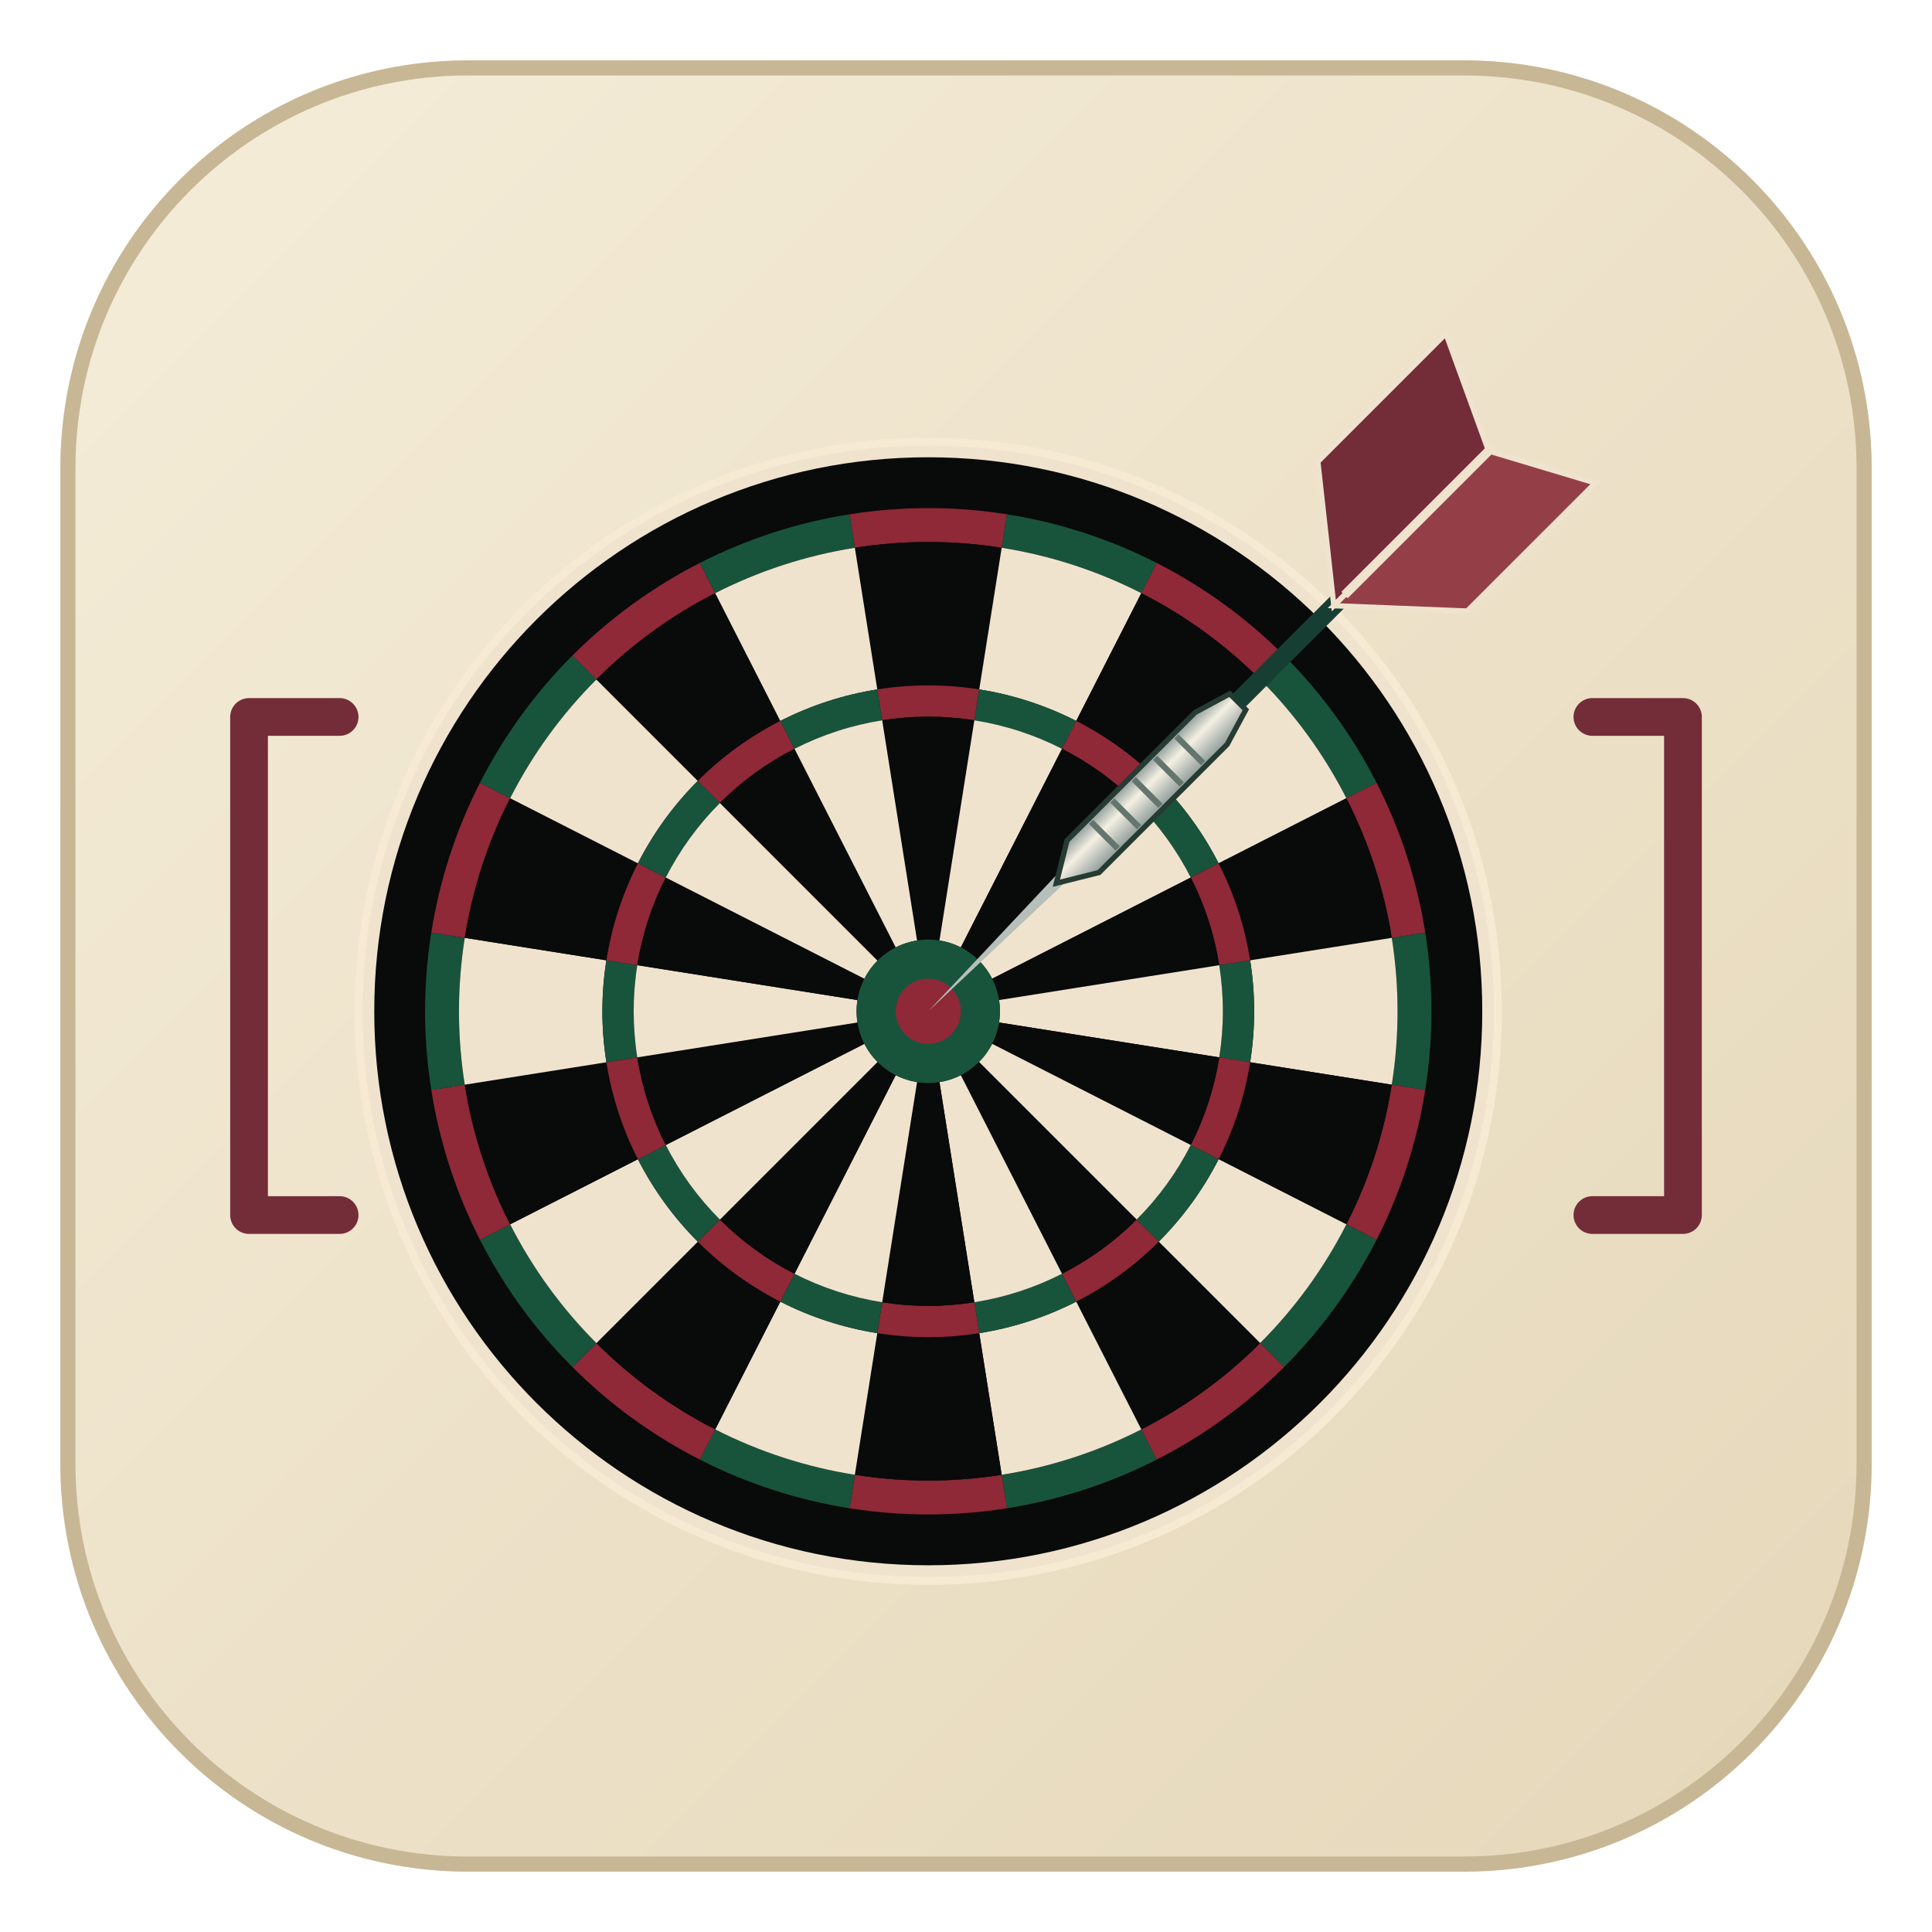
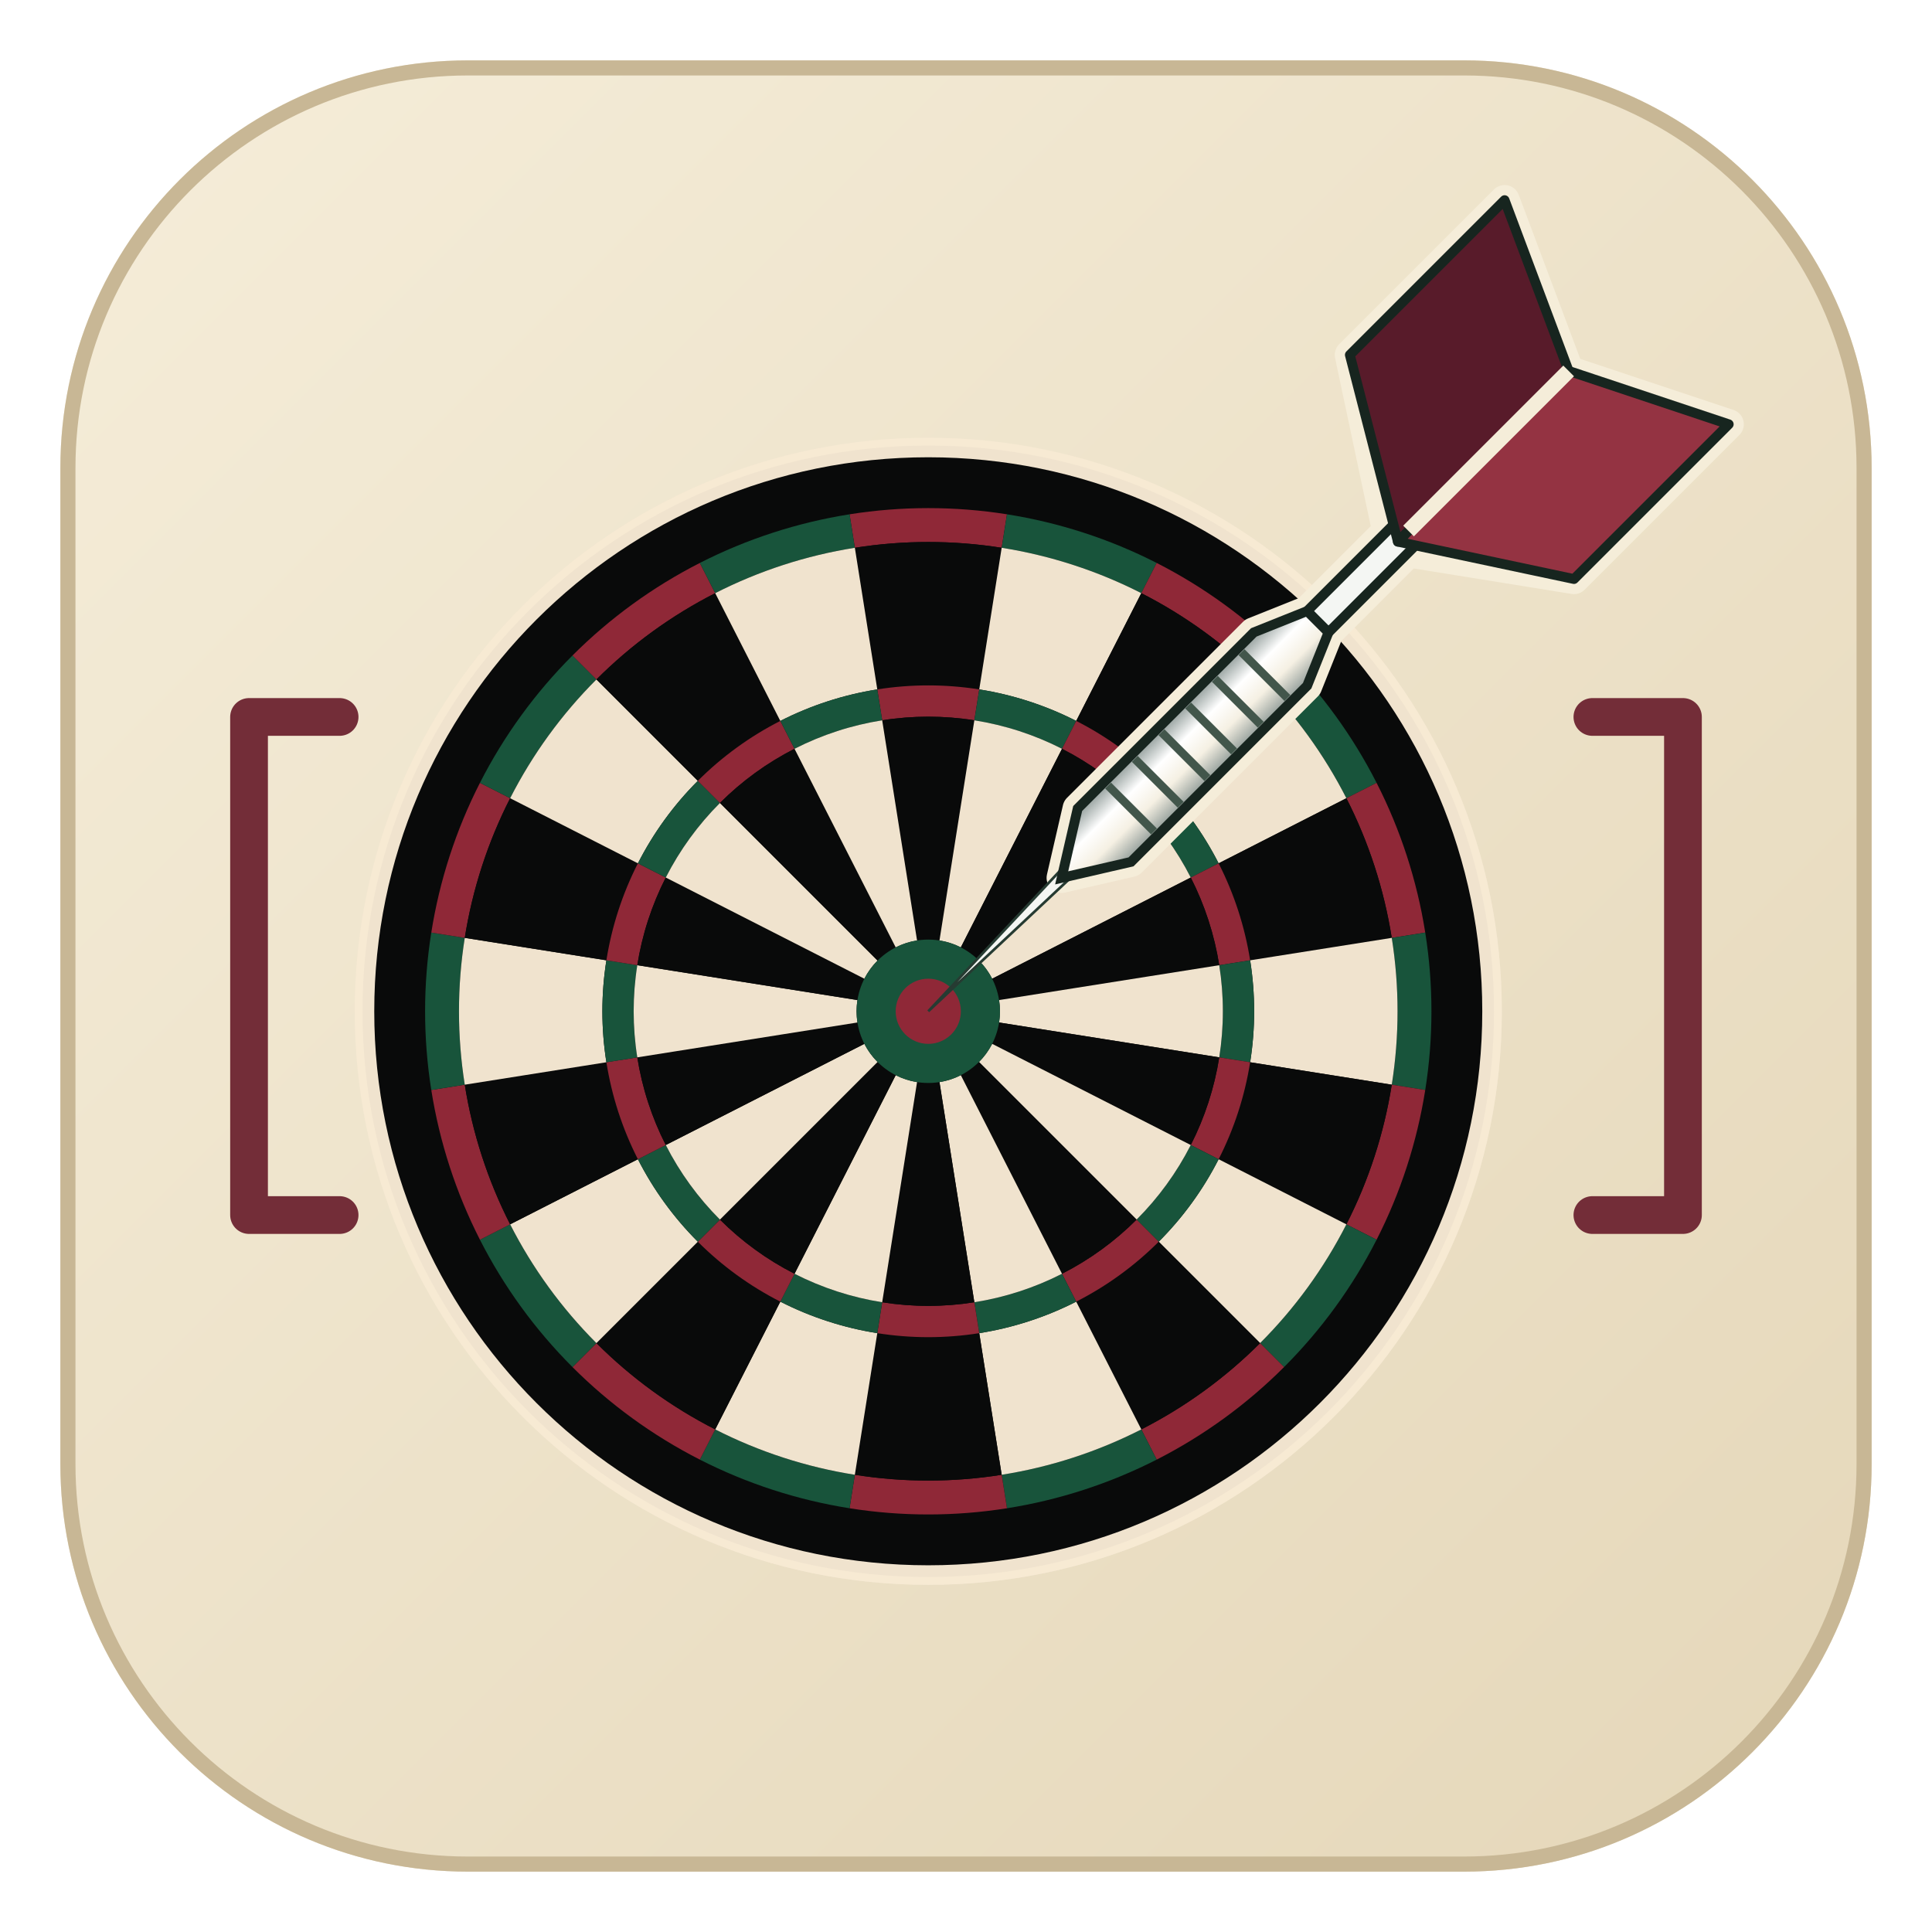
<svg xmlns="http://www.w3.org/2000/svg" width="256" height="256" viewBox="0 0 256 256" role="img" aria-labelledby="title description">
  <defs>
    <linearGradient id="tile" x1="0" y1="0" x2="1" y2="1">
      <stop offset="0" stop-color="#f5edd9" />
      <stop offset="1" stop-color="#e5d7b9" />
    </linearGradient>
    <linearGradient id="steel" x1="0" y1="0" x2="0" y2="1">
-       <stop offset="0" stop-color="#8b9998" />
-       <stop offset="0.4" stop-color="#f5f0e3" />
-       <stop offset="1" stop-color="#8b9998" />
+       <stop offset="0" stop-color="#8c9895" />
+       <stop offset="0.35" stop-color="#ffffff" />
+       <stop offset="0.65" stop-color="#f5f0e3" />
+       <stop offset="1" stop-color="#8c9895" />
    </linearGradient>
  </defs>
  <rect x="8" y="8" width="240" height="240" rx="54" fill="url(#tile)" />
  <rect x="9" y="9" width="238" height="238" rx="53" fill="none" stroke="#c8b795" stroke-width="2" />
  <g fill="none" stroke="#732d38" stroke-width="5" stroke-linecap="round" stroke-linejoin="round">
    <path d="M45 95H33v66h12" />
    <path d="M211 95h12v66h-12" />
  </g>
  <g id="oche-board" transform="translate(123 134) scale(0.1727273) translate(-721.5 -455)">
    <circle cx="721.5" cy="455" r="440" fill="#F0E3CE" />
    <circle cx="721.5" cy="455" r="425" fill="#090A0A" />
    <path d="M 661.12,73.75 A 386,386 0 0 1 781.88,73.75 L 777.82,99.43 A 360,360 0 0 0 665.18,99.43 Z" fill="#8f2837" />
    <path d="M 665.18,99.43 A 360,360 0 0 1 777.82,99.43 L 760.61,208.08 A 250,250 0 0 0 682.39,208.08 Z" fill="#090A0A" />
    <path d="M 682.39,208.08 A 250,250 0 0 1 760.61,208.08 L 756.85,231.78 A 226,226 0 0 0 686.15,231.78 Z" fill="#8f2837" />
    <path d="M 686.15,231.78 A 226,226 0 0 1 756.85,231.78 L 730.10,400.68 A 55,55 0 0 0 712.90,400.68 Z" fill="#090A0A" />
    <path d="M 781.88,73.75 A 386,386 0 0 1 896.74,111.07 L 884.94,134.24 A 360,360 0 0 0 777.82,99.43 Z" fill="#18543b" />
    <path d="M 777.82,99.43 A 360,360 0 0 1 884.94,134.24 L 835.00,232.25 A 250,250 0 0 0 760.61,208.08 Z" fill="#F0E3CE" />
    <path d="M 760.61,208.08 A 250,250 0 0 1 835.00,232.25 L 824.10,253.63 A 226,226 0 0 0 756.85,231.78 Z" fill="#18543b" />
    <path d="M 756.85,231.78 A 226,226 0 0 1 824.10,253.63 L 746.47,405.99 A 55,55 0 0 0 730.10,400.68 Z" fill="#F0E3CE" />
    <path d="M 896.74,111.07 A 386,386 0 0 1 994.44,182.06 L 976.06,200.44 A 360,360 0 0 0 884.94,134.24 Z" fill="#8f2837" />
    <path d="M 884.94,134.24 A 360,360 0 0 1 976.06,200.44 L 898.28,278.22 A 250,250 0 0 0 835.00,232.25 Z" fill="#090A0A" />
    <path d="M 835.00,232.25 A 250,250 0 0 1 898.28,278.22 L 881.31,295.19 A 226,226 0 0 0 824.10,253.63 Z" fill="#8f2837" />
    <path d="M 824.10,253.63 A 226,226 0 0 1 881.31,295.19 L 760.39,416.11 A 55,55 0 0 0 746.47,405.99 Z" fill="#090A0A" />
    <path d="M 994.44,182.06 A 386,386 0 0 1 1065.43,279.76 L 1042.26,291.56 A 360,360 0 0 0 976.06,200.44 Z" fill="#18543b" />
    <path d="M 976.06,200.44 A 360,360 0 0 1 1042.26,291.56 L 944.25,341.50 A 250,250 0 0 0 898.28,278.22 Z" fill="#F0E3CE" />
    <path d="M 898.28,278.22 A 250,250 0 0 1 944.25,341.50 L 922.87,352.40 A 226,226 0 0 0 881.31,295.19 Z" fill="#18543b" />
    <path d="M 881.31,295.19 A 226,226 0 0 1 922.87,352.40 L 770.51,430.03 A 55,55 0 0 0 760.39,416.11 Z" fill="#F0E3CE" />
    <path d="M 1065.43,279.76 A 386,386 0 0 1 1102.75,394.62 L 1077.07,398.68 A 360,360 0 0 0 1042.26,291.56 Z" fill="#8f2837" />
    <path d="M 1042.26,291.56 A 360,360 0 0 1 1077.07,398.68 L 968.42,415.89 A 250,250 0 0 0 944.25,341.50 Z" fill="#090A0A" />
    <path d="M 944.25,341.50 A 250,250 0 0 1 968.42,415.89 L 944.72,419.65 A 226,226 0 0 0 922.87,352.40 Z" fill="#8f2837" />
    <path d="M 922.87,352.40 A 226,226 0 0 1 944.72,419.65 L 775.82,446.40 A 55,55 0 0 0 770.51,430.03 Z" fill="#090A0A" />
    <path d="M 1102.75,394.62 A 386,386 0 0 1 1102.75,515.38 L 1077.07,511.32 A 360,360 0 0 0 1077.07,398.68 Z" fill="#18543b" />
    <path d="M 1077.07,398.68 A 360,360 0 0 1 1077.07,511.32 L 968.42,494.11 A 250,250 0 0 0 968.42,415.89 Z" fill="#F0E3CE" />
    <path d="M 968.42,415.89 A 250,250 0 0 1 968.42,494.11 L 944.72,490.35 A 226,226 0 0 0 944.72,419.65 Z" fill="#18543b" />
    <path d="M 944.72,419.65 A 226,226 0 0 1 944.72,490.35 L 775.82,463.60 A 55,55 0 0 0 775.82,446.40 Z" fill="#F0E3CE" />
    <path d="M 1102.75,515.38 A 386,386 0 0 1 1065.43,630.24 L 1042.26,618.44 A 360,360 0 0 0 1077.07,511.32 Z" fill="#8f2837" />
    <path d="M 1077.07,511.32 A 360,360 0 0 1 1042.26,618.44 L 944.25,568.50 A 250,250 0 0 0 968.42,494.11 Z" fill="#090A0A" />
    <path d="M 968.42,494.11 A 250,250 0 0 1 944.25,568.50 L 922.87,557.60 A 226,226 0 0 0 944.72,490.35 Z" fill="#8f2837" />
    <path d="M 944.72,490.35 A 226,226 0 0 1 922.87,557.60 L 770.51,479.97 A 55,55 0 0 0 775.82,463.60 Z" fill="#090A0A" />
    <path d="M 1065.43,630.24 A 386,386 0 0 1 994.44,727.94 L 976.06,709.56 A 360,360 0 0 0 1042.26,618.44 Z" fill="#18543b" />
    <path d="M 1042.26,618.44 A 360,360 0 0 1 976.06,709.56 L 898.28,631.78 A 250,250 0 0 0 944.25,568.50 Z" fill="#F0E3CE" />
    <path d="M 944.25,568.50 A 250,250 0 0 1 898.28,631.78 L 881.31,614.81 A 226,226 0 0 0 922.87,557.60 Z" fill="#18543b" />
    <path d="M 922.87,557.60 A 226,226 0 0 1 881.31,614.81 L 760.39,493.89 A 55,55 0 0 0 770.51,479.97 Z" fill="#F0E3CE" />
    <path d="M 994.44,727.94 A 386,386 0 0 1 896.74,798.93 L 884.94,775.76 A 360,360 0 0 0 976.06,709.56 Z" fill="#8f2837" />
    <path d="M 976.06,709.56 A 360,360 0 0 1 884.94,775.76 L 835.00,677.75 A 250,250 0 0 0 898.28,631.78 Z" fill="#090A0A" />
    <path d="M 898.28,631.78 A 250,250 0 0 1 835.00,677.75 L 824.10,656.37 A 226,226 0 0 0 881.31,614.81 Z" fill="#8f2837" />
    <path d="M 881.31,614.81 A 226,226 0 0 1 824.10,656.37 L 746.47,504.01 A 55,55 0 0 0 760.39,493.89 Z" fill="#090A0A" />
    <path d="M 896.74,798.93 A 386,386 0 0 1 781.88,836.25 L 777.82,810.57 A 360,360 0 0 0 884.94,775.76 Z" fill="#18543b" />
    <path d="M 884.94,775.76 A 360,360 0 0 1 777.82,810.57 L 760.61,701.92 A 250,250 0 0 0 835.00,677.75 Z" fill="#F0E3CE" />
    <path d="M 835.00,677.75 A 250,250 0 0 1 760.61,701.92 L 756.85,678.22 A 226,226 0 0 0 824.10,656.37 Z" fill="#18543b" />
    <path d="M 824.10,656.37 A 226,226 0 0 1 756.85,678.22 L 730.10,509.32 A 55,55 0 0 0 746.47,504.01 Z" fill="#F0E3CE" />
    <path d="M 781.88,836.25 A 386,386 0 0 1 661.12,836.25 L 665.18,810.57 A 360,360 0 0 0 777.82,810.57 Z" fill="#8f2837" />
    <path d="M 777.82,810.57 A 360,360 0 0 1 665.18,810.57 L 682.39,701.92 A 250,250 0 0 0 760.61,701.92 Z" fill="#090A0A" />
    <path d="M 760.61,701.92 A 250,250 0 0 1 682.39,701.92 L 686.15,678.22 A 226,226 0 0 0 756.85,678.22 Z" fill="#8f2837" />
    <path d="M 756.85,678.22 A 226,226 0 0 1 686.15,678.22 L 712.90,509.32 A 55,55 0 0 0 730.10,509.32 Z" fill="#090A0A" />
    <path d="M 661.12,836.25 A 386,386 0 0 1 546.26,798.93 L 558.06,775.76 A 360,360 0 0 0 665.18,810.57 Z" fill="#18543b" />
    <path d="M 665.18,810.57 A 360,360 0 0 1 558.06,775.76 L 608.00,677.75 A 250,250 0 0 0 682.39,701.92 Z" fill="#F0E3CE" />
    <path d="M 682.39,701.92 A 250,250 0 0 1 608.00,677.75 L 618.90,656.37 A 226,226 0 0 0 686.15,678.22 Z" fill="#18543b" />
    <path d="M 686.15,678.22 A 226,226 0 0 1 618.90,656.37 L 696.53,504.01 A 55,55 0 0 0 712.90,509.32 Z" fill="#F0E3CE" />
    <path d="M 546.26,798.93 A 386,386 0 0 1 448.56,727.94 L 466.94,709.56 A 360,360 0 0 0 558.06,775.76 Z" fill="#8f2837" />
    <path d="M 558.06,775.76 A 360,360 0 0 1 466.94,709.56 L 544.72,631.78 A 250,250 0 0 0 608.00,677.75 Z" fill="#090A0A" />
    <path d="M 608.00,677.75 A 250,250 0 0 1 544.72,631.78 L 561.69,614.81 A 226,226 0 0 0 618.90,656.37 Z" fill="#8f2837" />
    <path d="M 618.90,656.37 A 226,226 0 0 1 561.69,614.81 L 682.61,493.89 A 55,55 0 0 0 696.53,504.01 Z" fill="#090A0A" />
    <path d="M 448.56,727.94 A 386,386 0 0 1 377.57,630.24 L 400.74,618.44 A 360,360 0 0 0 466.94,709.56 Z" fill="#18543b" />
    <path d="M 466.94,709.56 A 360,360 0 0 1 400.74,618.44 L 498.75,568.50 A 250,250 0 0 0 544.72,631.78 Z" fill="#F0E3CE" />
    <path d="M 544.72,631.78 A 250,250 0 0 1 498.75,568.50 L 520.13,557.60 A 226,226 0 0 0 561.69,614.81 Z" fill="#18543b" />
    <path d="M 561.69,614.81 A 226,226 0 0 1 520.13,557.60 L 672.49,479.97 A 55,55 0 0 0 682.61,493.89 Z" fill="#F0E3CE" />
    <path d="M 377.57,630.24 A 386,386 0 0 1 340.25,515.38 L 365.93,511.32 A 360,360 0 0 0 400.74,618.44 Z" fill="#8f2837" />
    <path d="M 400.74,618.44 A 360,360 0 0 1 365.93,511.32 L 474.58,494.11 A 250,250 0 0 0 498.75,568.50 Z" fill="#090A0A" />
    <path d="M 498.75,568.50 A 250,250 0 0 1 474.58,494.11 L 498.28,490.35 A 226,226 0 0 0 520.13,557.60 Z" fill="#8f2837" />
    <path d="M 520.13,557.60 A 226,226 0 0 1 498.28,490.35 L 667.18,463.60 A 55,55 0 0 0 672.49,479.97 Z" fill="#090A0A" />
    <path d="M 340.25,515.38 A 386,386 0 0 1 340.25,394.62 L 365.93,398.68 A 360,360 0 0 0 365.93,511.32 Z" fill="#18543b" />
    <path d="M 365.93,511.32 A 360,360 0 0 1 365.93,398.68 L 474.58,415.89 A 250,250 0 0 0 474.58,494.11 Z" fill="#F0E3CE" />
    <path d="M 474.58,494.11 A 250,250 0 0 1 474.58,415.89 L 498.28,419.65 A 226,226 0 0 0 498.28,490.35 Z" fill="#18543b" />
    <path d="M 498.28,490.35 A 226,226 0 0 1 498.28,419.65 L 667.18,446.40 A 55,55 0 0 0 667.18,463.60 Z" fill="#F0E3CE" />
    <path d="M 340.25,394.62 A 386,386 0 0 1 377.57,279.76 L 400.74,291.56 A 360,360 0 0 0 365.93,398.68 Z" fill="#8f2837" />
    <path d="M 365.93,398.68 A 360,360 0 0 1 400.74,291.56 L 498.75,341.50 A 250,250 0 0 0 474.58,415.89 Z" fill="#090A0A" />
    <path d="M 474.58,415.89 A 250,250 0 0 1 498.75,341.50 L 520.13,352.40 A 226,226 0 0 0 498.28,419.65 Z" fill="#8f2837" />
    <path d="M 498.28,419.65 A 226,226 0 0 1 520.13,352.40 L 672.49,430.03 A 55,55 0 0 0 667.18,446.40 Z" fill="#090A0A" />
    <path d="M 377.57,279.76 A 386,386 0 0 1 448.56,182.06 L 466.94,200.44 A 360,360 0 0 0 400.74,291.56 Z" fill="#18543b" />
    <path d="M 400.74,291.56 A 360,360 0 0 1 466.94,200.44 L 544.72,278.22 A 250,250 0 0 0 498.75,341.50 Z" fill="#F0E3CE" />
    <path d="M 498.75,341.50 A 250,250 0 0 1 544.72,278.22 L 561.69,295.19 A 226,226 0 0 0 520.13,352.40 Z" fill="#18543b" />
    <path d="M 520.13,352.40 A 226,226 0 0 1 561.69,295.19 L 682.61,416.11 A 55,55 0 0 0 672.49,430.03 Z" fill="#F0E3CE" />
    <path d="M 448.56,182.06 A 386,386 0 0 1 546.26,111.07 L 558.06,134.24 A 360,360 0 0 0 466.94,200.44 Z" fill="#8f2837" />
    <path d="M 466.94,200.44 A 360,360 0 0 1 558.06,134.24 L 608.00,232.25 A 250,250 0 0 0 544.72,278.22 Z" fill="#090A0A" />
    <path d="M 544.72,278.22 A 250,250 0 0 1 608.00,232.25 L 618.90,253.63 A 226,226 0 0 0 561.69,295.19 Z" fill="#8f2837" />
    <path d="M 561.69,295.19 A 226,226 0 0 1 618.90,253.63 L 696.53,405.99 A 55,55 0 0 0 682.61,416.11 Z" fill="#090A0A" />
    <path d="M 546.26,111.07 A 386,386 0 0 1 661.12,73.75 L 665.18,99.43 A 360,360 0 0 0 558.06,134.24 Z" fill="#18543b" />
    <path d="M 558.06,134.24 A 360,360 0 0 1 665.18,99.43 L 682.39,208.08 A 250,250 0 0 0 608.00,232.25 Z" fill="#F0E3CE" />
    <path d="M 608.00,232.25 A 250,250 0 0 1 682.39,208.08 L 686.15,231.78 A 226,226 0 0 0 618.90,253.63 Z" fill="#18543b" />
    <path d="M 618.90,253.63 A 226,226 0 0 1 686.15,231.78 L 712.90,400.68 A 55,55 0 0 0 696.53,405.99 Z" fill="#F0E3CE" />
    <circle cx="721.5" cy="455" r="55" fill="#18543b" />
    <circle cx="721.5" cy="455" r="25" fill="#8f2837" />
    <circle cx="721.5" cy="455" r="437" fill="none" stroke="#F7EAD3" stroke-width="6" />
  </g>
  <g id="dart" transform="translate(123 134) rotate(-45)">
-     <path d="M0 0L26-0.8V0.8Z" fill="#b6bfba" />
-     <path d="M24 0L29-3H53L58-1.5V1.5L53 3H29Z" fill="url(#steel)" stroke="#263b32" stroke-width="0.7" />
-     <path d="M33-2.5v5m4-5v5m4-5v5m4-5v5m4-5v5" stroke="#64756e" stroke-width="0.8" />
-     <path d="M58 0H82" stroke="#173e32" stroke-width="2.4" />
-     <path d="M76 0L88-15H112L105 0Z" fill="#732d38" stroke="#f0e3ce" stroke-width="0.7" />
-     <path d="M76 0L88 13H112L105 0Z" fill="#943f48" stroke="#f0e3ce" stroke-width="0.7" />
-     <path d="M78 0H106" stroke="#f0e3ce" stroke-width="1.2" />
+     <path d="M25 0L33-5H66L73-2H88L101-22H130L120 0L130 20H101L88 2H73L66 5H33Z" fill="#f5edd9" stroke="#f5edd9" stroke-width="4" stroke-linejoin="round" />
+     <path d="M0 0L28-0.9V0.9Z" fill="#f4f6f3" stroke="#263b32" stroke-width="0.35" />
+     <path d="M71-2H96V2H71Z" fill="#f4f6f3" stroke="#17251f" stroke-width="1.3" />
+     <path d="M25 0L33-5H66L73-2V2L66 5H33Z" fill="url(#steel)" stroke="#17251f" stroke-width="1.3" />
+     <path d="M38-4.3v8.6m5-8.6v8.6m5-8.6v8.6m5-8.6v8.6m5-8.6v8.6m5-8.6v8.6" stroke="#42564b" stroke-width="1.1" />
+     <path d="M88 0L101-22H130L120 0Z" fill="#581b2a" stroke="#17251f" stroke-width="1.3" stroke-linejoin="round" />
+     <path d="M88 0L101 20H130L120 0Z" fill="#943342" stroke="#17251f" stroke-width="1.3" stroke-linejoin="round" />
+     <path d="M90 0H120" stroke="#f5edd9" stroke-width="2" />
  </g>
</svg>
